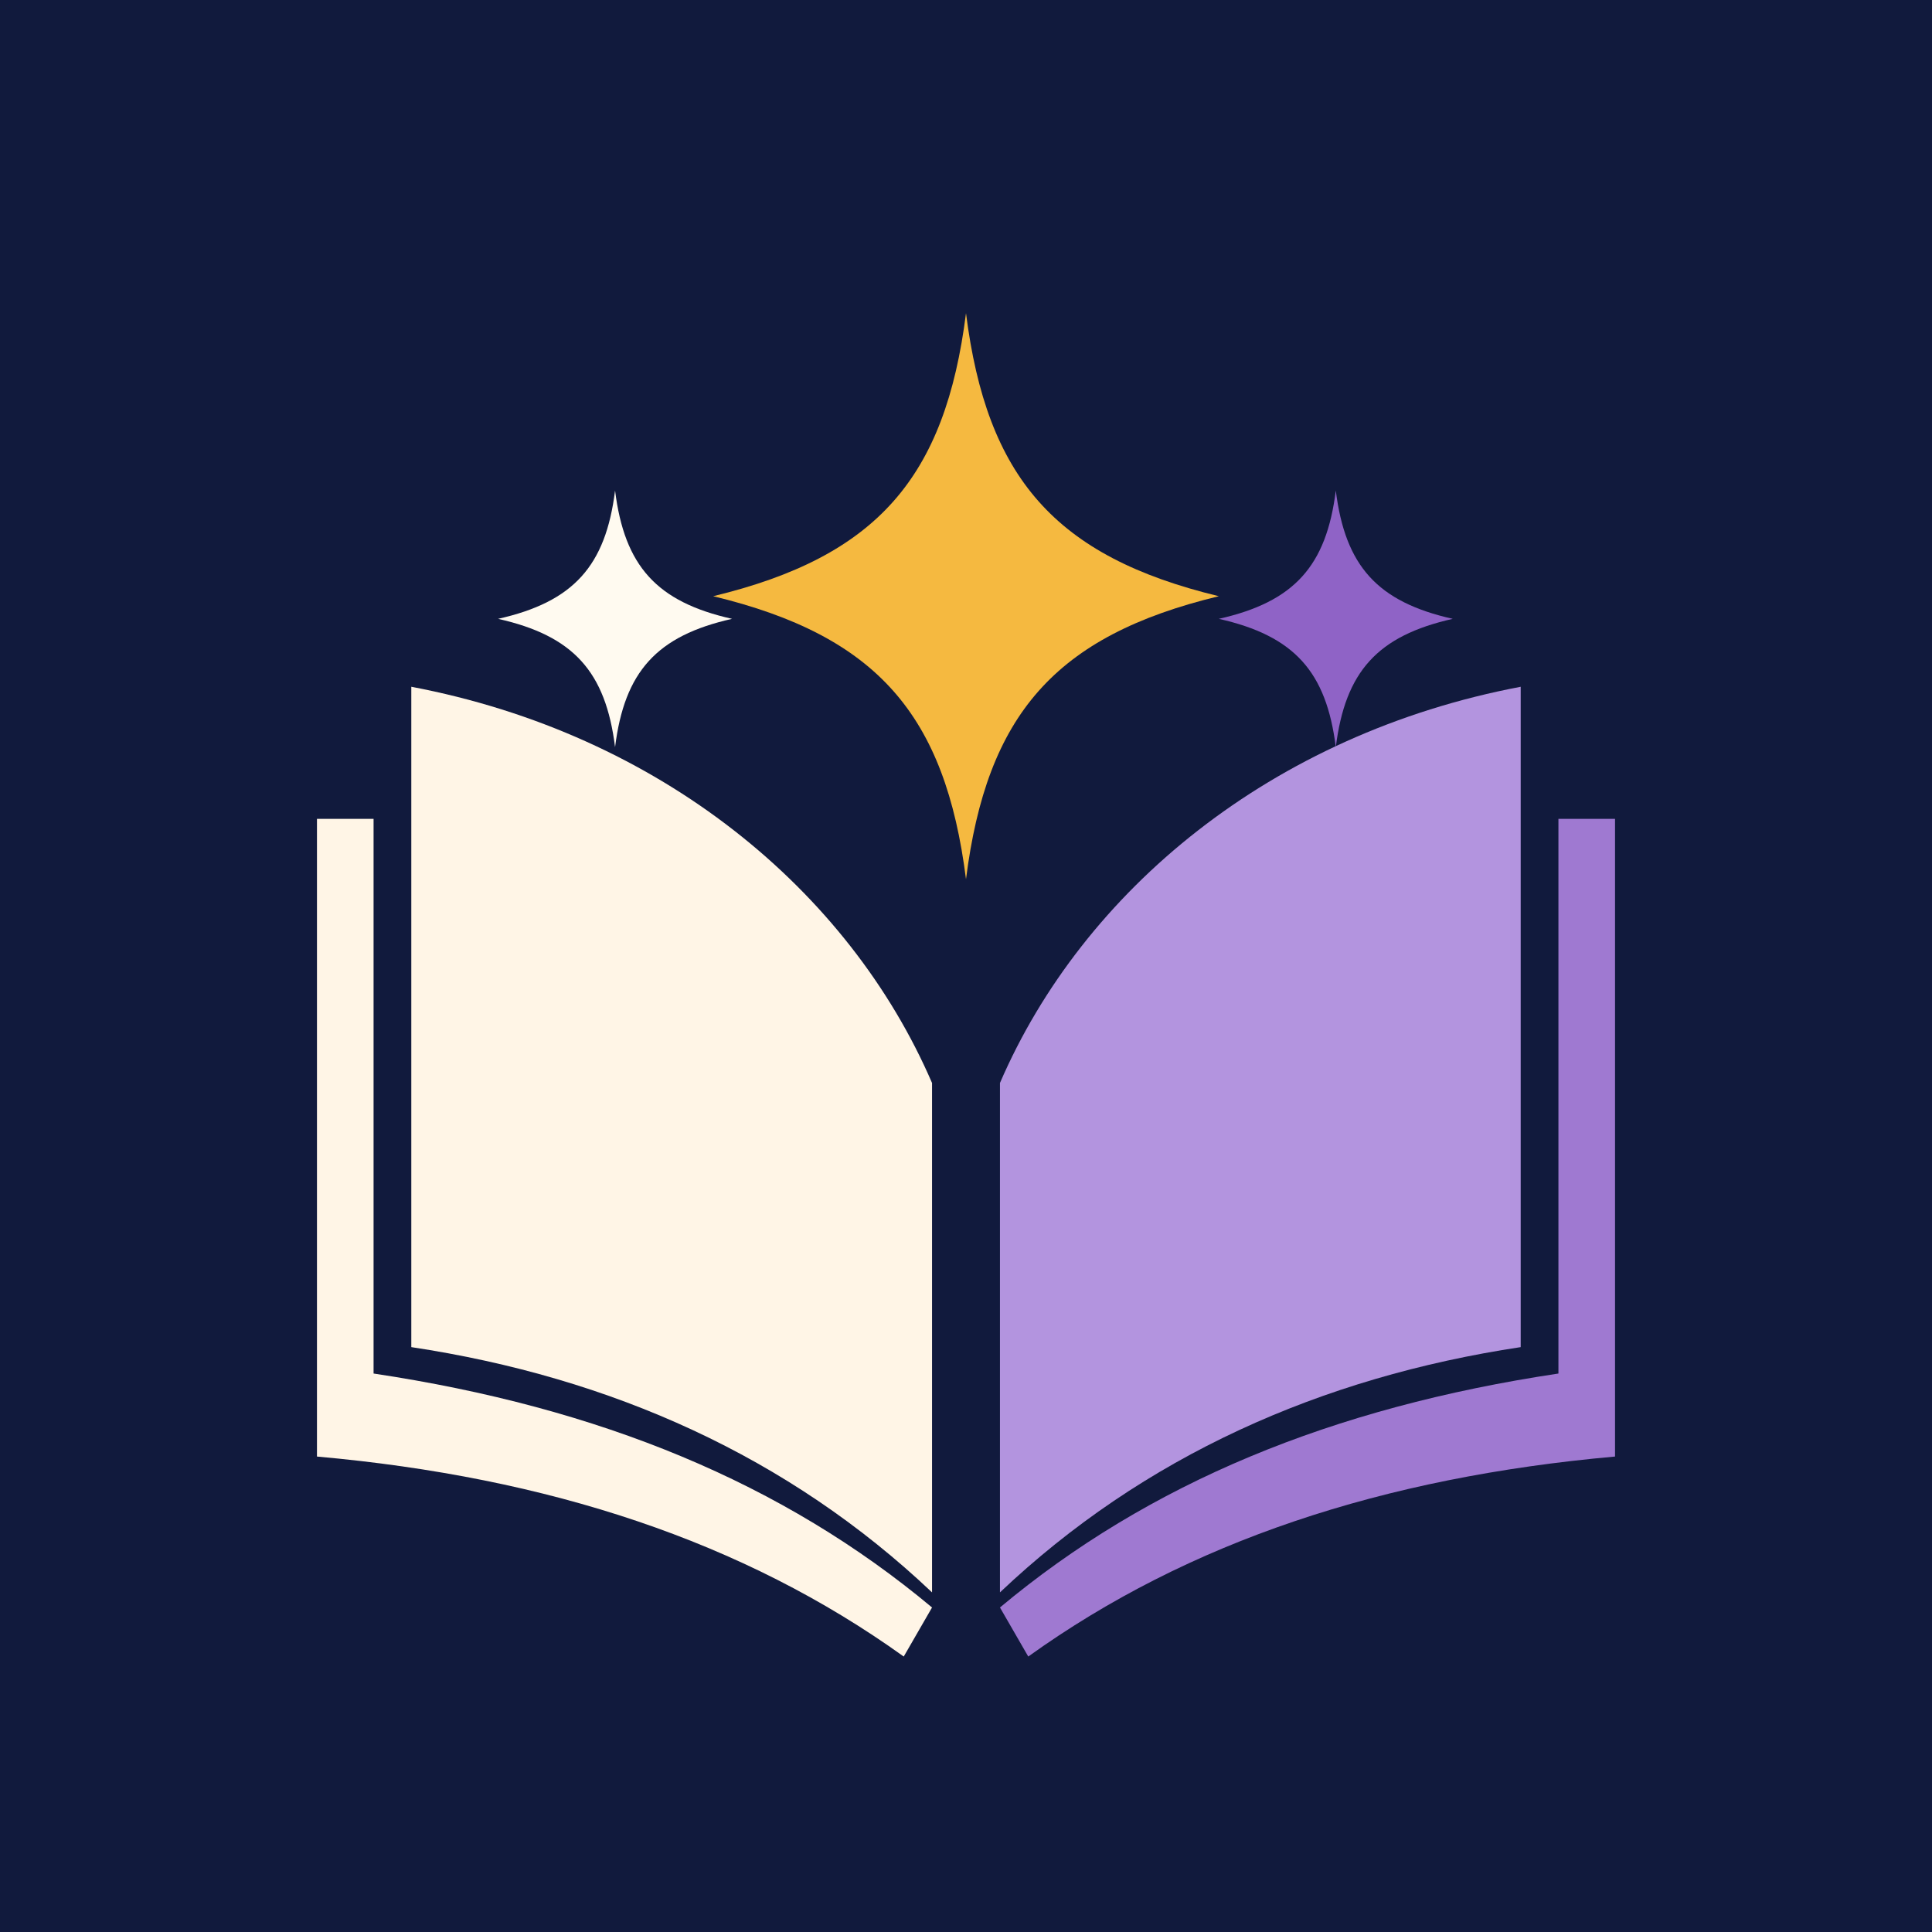
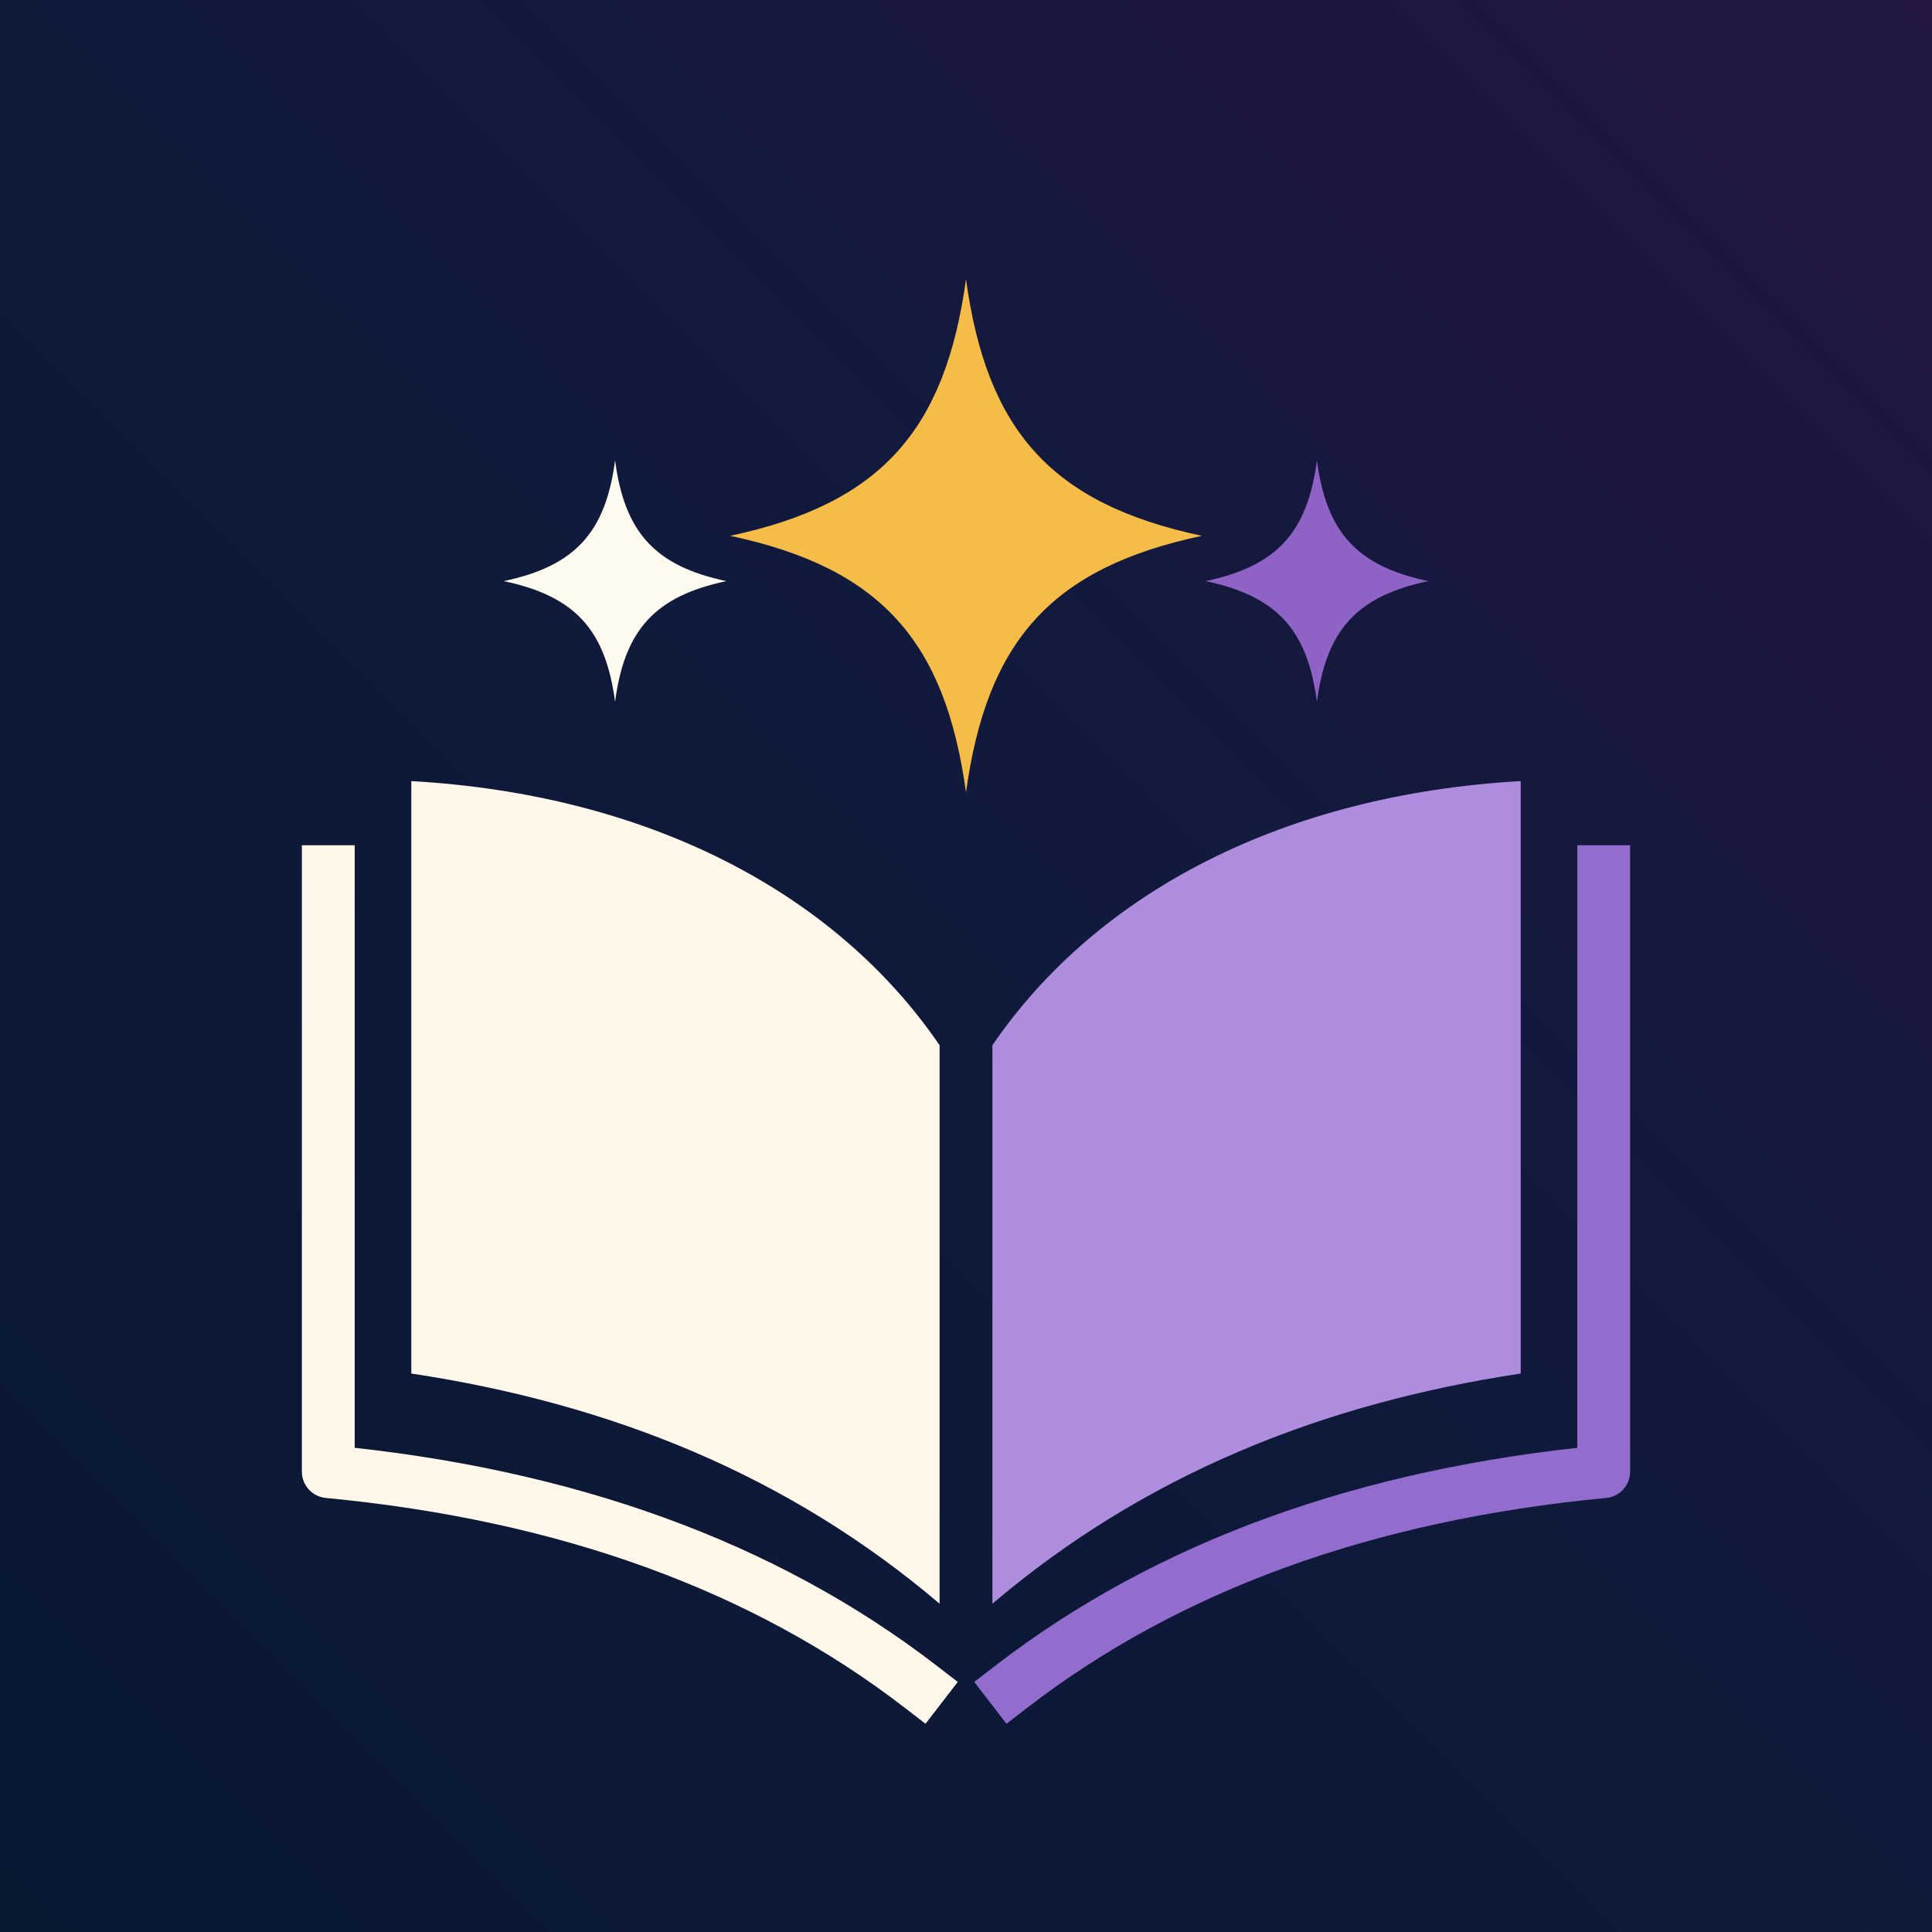
<svg xmlns="http://www.w3.org/2000/svg" viewBox="0 0 1024 1024">
-   <rect width="1024" height="1024" fill="#111a3d" />
-   <path d="M168 434H198V728C318 746 415 786 494 852L479 878C394 817 291 783 168 772V434Z" fill="#fff5e6" />
-   <path d="M826 434H856V772C733 783 630 817 545 878L530 852C609 786 706 746 826 728V434Z" fill="#9f79d1" />
-   <path d="M218 364C350 389 450 472 494 574V844C418 772 324 730 218 714V364Z" fill="#fff5e6" />
-   <path d="M530 574C574 472 674 389 806 364V714C700 730 606 772 530 844V574Z" fill="#b394df" />
-   <path d="M512 166C523 253 559 295 646 316C559 337 523 379 512 466C501 379 465 337 378 316C465 295 501 253 512 166Z" fill="#f5b940" />
-   <path d="M326 260C331 300 348 319 388 328C348 337 331 356 326 396C321 356 304 337 264 328C304 319 321 300 326 260Z" fill="#fffaf0" />
-   <path d="M708 260C713 300 730 319 770 328C730 337 713 356 708 396C703 356 686 337 646 328C686 319 703 300 708 260Z" fill="#8f63c6" />
+   <defs>
+     <linearGradient id="night" x1="0" y1="1" x2="1" y2="0">
+       <stop offset="0" stop-color="#081831" />
+       <stop offset="0.58" stop-color="#111a3d" />
+       <stop offset="1" stop-color="#241542" />
+     </linearGradient>
+   </defs>
+   <rect width="1024" height="1024" fill="url(#night)" />
+   <path d="M174 462V780C300 792 405 830 488 894" fill="none" stroke="#fff7e9" stroke-width="28" stroke-linecap="square" stroke-linejoin="round" />
+   <path d="M850 462V780C724 792 619 830 536 894" fill="none" stroke="#936dce" stroke-width="28" stroke-linecap="square" stroke-linejoin="round" />
+   <path d="M218 414C342 421 442 472 498 554V850C418 782 324 744 218 728V414Z" fill="#fff7e9" />
+   <path d="M526 554C582 472 682 421 806 414V728C700 744 606 782 526 850V554Z" fill="#ae8dde" />
+   <path d="M512 148C523 228 557 267 637 284C557 301 523 340 512 420C501 340 467 301 387 284C467 267 501 228 512 148Z" fill="#f5bd48" />
+   <path d="M326 244C331 282 347 300 385 308C347 316 331 334 326 372C321 334 305 316 267 308C305 300 321 282 326 244Z" fill="#fffaf0" />
+   <path d="M698 244C703 282 719 300 757 308C719 316 703 334 698 372C693 334 677 316 639 308C677 300 693 282 698 244Z" fill="#8f63c6" />
</svg>
